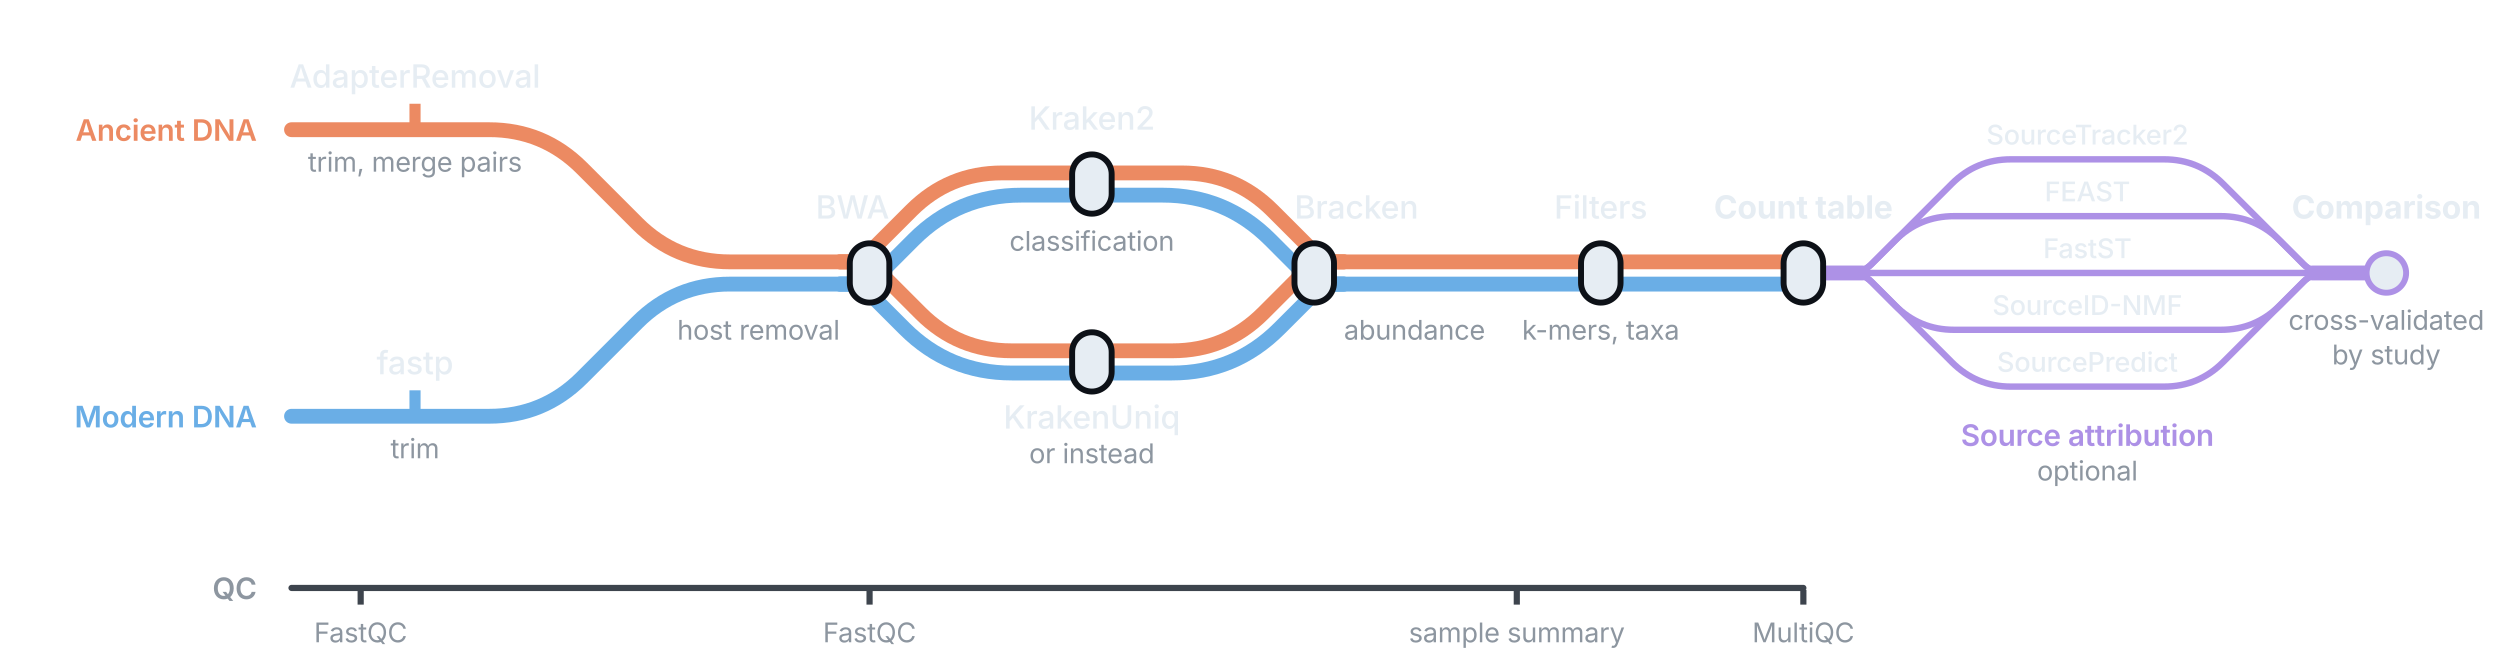
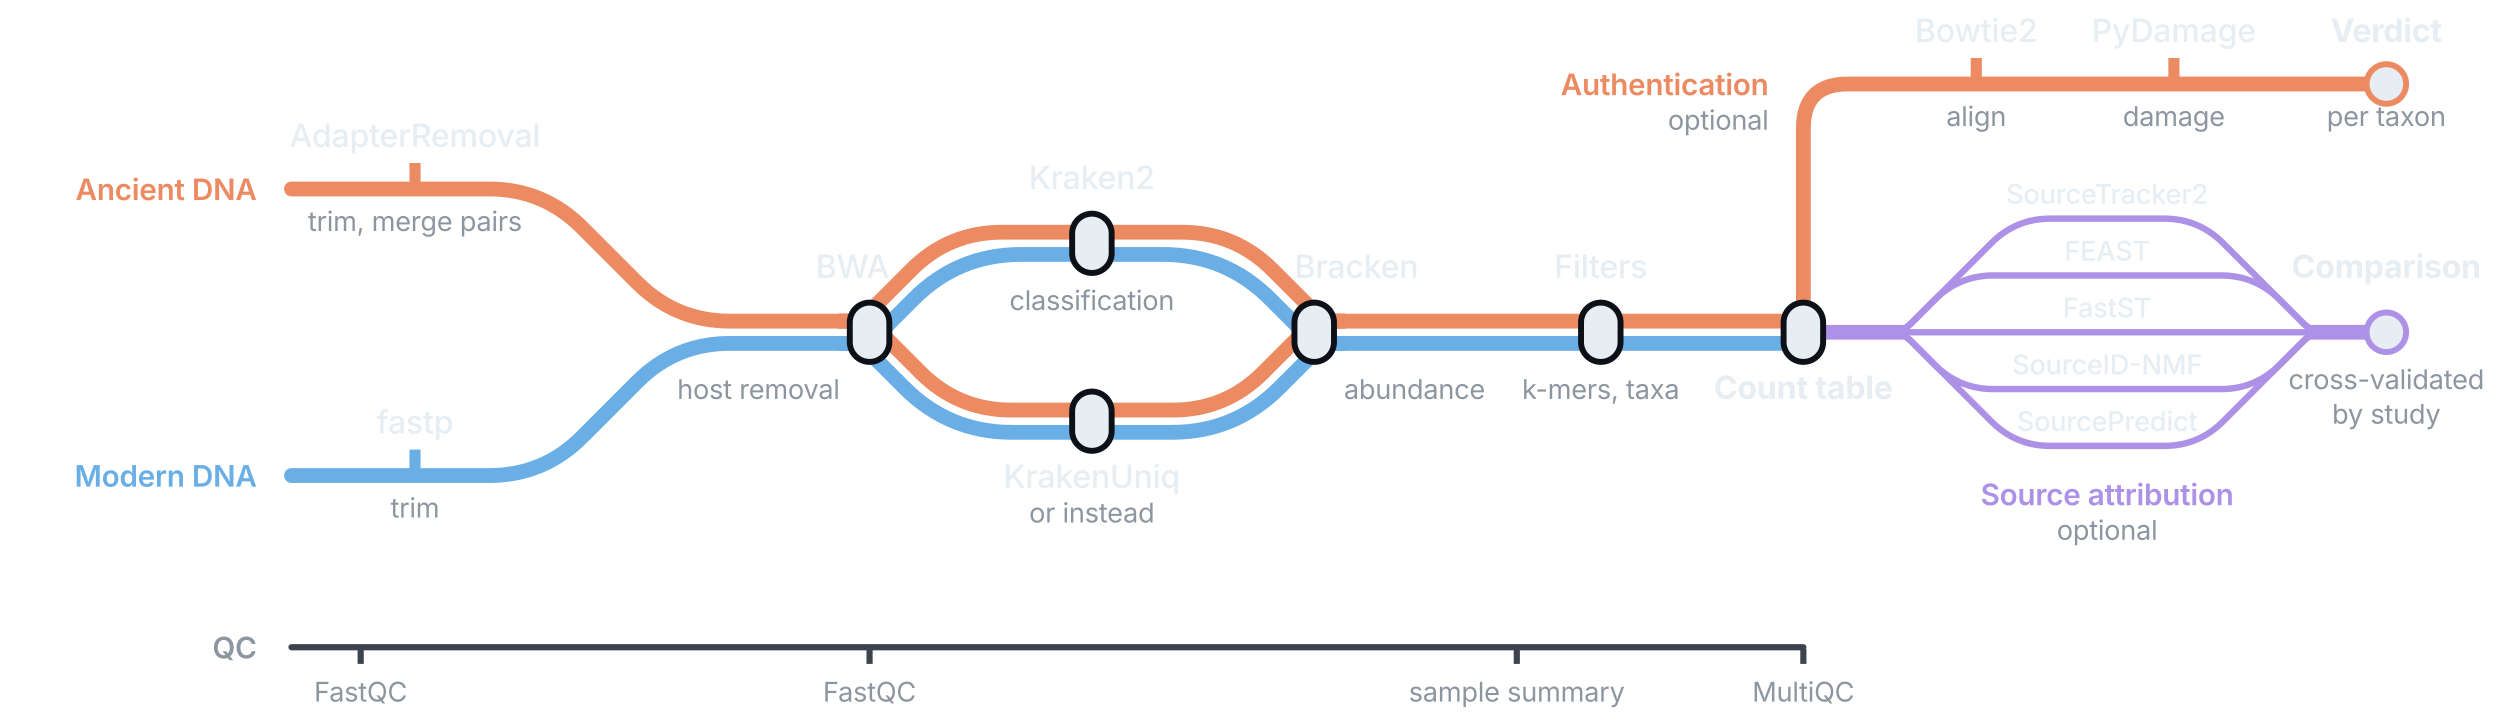
- <svg xmlns="http://www.w3.org/2000/svg" viewBox="0 0 1012 268" width="1012" height="268" font-family="Inter,ui-sans-serif,-apple-system,BlinkMacSystemFont,Segoe UI,Helvetica,Arial,sans-serif">
-   <path d="M118 238 H730" stroke="#3d444d" stroke-width="2.5" stroke-linecap="round" stroke-linejoin="round" fill="none" />
-   <text x="104.0" y="242.5" text-anchor="end" font-size="12" font-weight="600" letter-spacing="-0.1" fill="#8d96a0">QC</text>
-   <path d="M146 238.75 V244.75" stroke="#3d444d" stroke-width="2.5" fill="none" />
-   <text x="146.0" y="260.0" text-anchor="middle" font-size="11" font-weight="400" letter-spacing="-0.1" fill="#8d96a0">FastQC</text>
-   <path d="M352 238.75 V244.75" stroke="#3d444d" stroke-width="2.5" fill="none" />
-   <text x="352.0" y="260.0" text-anchor="middle" font-size="11" font-weight="400" letter-spacing="-0.1" fill="#8d96a0">FastQC</text>
-   <path d="M614 238.75 V244.75" stroke="#3d444d" stroke-width="2.5" fill="none" />
-   <text x="614.0" y="260.0" text-anchor="middle" font-size="11" font-weight="400" letter-spacing="-0.1" fill="#8d96a0">sample summary</text>
-   <path d="M730 238.75 V244.75" stroke="#3d444d" stroke-width="2.5" fill="none" />
-   <text x="730.0" y="260.0" text-anchor="middle" font-size="11" font-weight="400" letter-spacing="-0.1" fill="#8d96a0">MultiQC</text>
-   <path d="M744.00 110.50 L749.00 110.50 Q754.00 110.50 757.54 106.96 L790.10 74.40 Q800.00 64.50 814.00 64.50 L876.00 64.50 Q890.00 64.50 899.90 74.40 L932.46 106.96 Q936.00 110.50 941.00 110.50 L946.00 110.50" stroke="#ad91e6" stroke-width="2.6" stroke-linecap="round" stroke-linejoin="round" fill="none" />
-   <text x="845.0" y="58.5" text-anchor="middle" font-size="11" font-weight="500" letter-spacing="-0.1" fill="#e6edf3">SourceTracker2</text>
-   <path d="M744.00 110.50 L749.00 110.50 Q754.00 110.50 757.54 106.96 L767.10 97.40 Q777.00 87.50 791.00 87.50 L899.00 87.50 Q913.00 87.50 922.90 97.40 L932.46 106.96 Q936.00 110.50 941.00 110.50 L946.00 110.50" stroke="#ad91e6" stroke-width="2.6" stroke-linecap="round" stroke-linejoin="round" fill="none" />
-   <text x="845.0" y="81.5" text-anchor="middle" font-size="11" font-weight="500" letter-spacing="-0.1" fill="#e6edf3">FEAST</text>
-   <path d="M754 110.5 H936" stroke="#ad91e6" stroke-width="2.6" stroke-linecap="round" stroke-linejoin="round" fill="none" />
-   <text x="845.0" y="104.5" text-anchor="middle" font-size="11" font-weight="500" letter-spacing="-0.1" fill="#e6edf3">FastST</text>
-   <path d="M744.00 110.50 L749.00 110.50 Q754.00 110.50 757.54 114.04 L767.10 123.60 Q777.00 133.50 791.00 133.50 L899.00 133.50 Q913.00 133.50 922.90 123.60 L932.46 114.04 Q936.00 110.50 941.00 110.50 L946.00 110.50" stroke="#ad91e6" stroke-width="2.6" stroke-linecap="round" stroke-linejoin="round" fill="none" />
-   <text x="845.0" y="127.5" text-anchor="middle" font-size="11" font-weight="500" letter-spacing="-0.1" fill="#e6edf3">SourceID-NMF</text>
-   <path d="M744.00 110.50 L749.00 110.50 Q754.00 110.50 757.54 114.04 L790.10 146.60 Q800.00 156.50 814.00 156.50 L876.00 156.50 Q890.00 156.50 899.90 146.60 L932.46 114.04 Q936.00 110.50 941.00 110.50 L946.00 110.50" stroke="#ad91e6" stroke-width="2.6" stroke-linecap="round" stroke-linejoin="round" fill="none" />
-   <text x="845.0" y="150.5" text-anchor="middle" font-size="11" font-weight="500" letter-spacing="-0.1" fill="#e6edf3">SourcePredict</text>
-   <path d="M730 110.5 H754" stroke="#ad91e6" stroke-width="6" stroke-linecap="round" stroke-linejoin="round" fill="none" />
-   <path d="M936 110.5 H966" stroke="#ad91e6" stroke-width="6" stroke-linecap="round" stroke-linejoin="round" fill="none" />
-   <text x="845.0" y="180.5" text-anchor="middle" font-size="12" font-weight="600" letter-spacing="-0.1" fill="#ad91e6">Source attribution</text>
-   <text x="845.0" y="194.5" text-anchor="middle" font-size="11" font-weight="400" letter-spacing="-0.1" fill="#8d96a0">optional</text>
-   <path d="M118.00 52.50 L198.00 52.50 Q220.00 52.50 235.56 68.06 L257.94 90.44 Q273.50 106.00 295.50 106.00 L352.00 106.00" stroke="#ec8a62" stroke-width="6" stroke-linecap="round" stroke-linejoin="round" fill="none" />
-   <path d="M118.00 168.50 L198.00 168.50 Q220.00 168.50 235.56 152.94 L257.94 130.56 Q273.50 115.00 295.50 115.00 L352.00 115.00" stroke="#6aaee6" stroke-width="6" stroke-linecap="round" stroke-linejoin="round" fill="none" />
-   <path d="M340.00 106.00 L344.07 106.00 Q348.14 106.00 351.01 103.12 L368.93 85.20 Q384.14 70.00 405.64 70.00 L478.36 70.00 Q499.86 70.00 515.07 85.20 L532.99 103.12 Q535.86 106.00 539.93 106.00 L544.00 106.00" stroke="#ec8a62" stroke-width="6" stroke-linecap="round" stroke-linejoin="round" fill="none" />
-   <path d="M340.00 115.00 L345.93 115.00 Q351.86 115.00 356.06 110.81 L369.86 97.00 Q387.86 79.00 413.32 79.00 L470.68 79.00 Q496.14 79.00 514.14 97.00 L527.94 110.81 Q532.14 115.00 538.07 115.00 L544.00 115.00" stroke="#6aaee6" stroke-width="6" stroke-linecap="round" stroke-linejoin="round" fill="none" />
-   <path d="M340.00 106.00 L345.93 106.00 Q351.86 106.00 356.06 110.19 L372.66 126.80 Q387.86 142.00 409.36 142.00 L474.64 142.00 Q496.14 142.00 511.34 126.80 L527.94 110.19 Q532.14 106.00 538.07 106.00 L544.00 106.00" stroke="#ec8a62" stroke-width="6" stroke-linecap="round" stroke-linejoin="round" fill="none" />
-   <path d="M340.00 115.00 L344.07 115.00 Q348.14 115.00 351.01 117.88 L366.14 133.00 Q384.14 151.00 409.59 151.00 L474.41 151.00 Q499.86 151.00 517.86 133.00 L532.99 117.88 Q535.86 115.00 539.93 115.00 L544.00 115.00" stroke="#6aaee6" stroke-width="6" stroke-linecap="round" stroke-linejoin="round" fill="none" />
-   <path d="M532 106.0 H730" stroke="#ec8a62" stroke-width="6" stroke-linecap="round" stroke-linejoin="round" fill="none" />
-   <path d="M532 115.0 H730" stroke="#6aaee6" stroke-width="6" stroke-linecap="round" stroke-linejoin="round" fill="none" />
-   <text x="104.0" y="57.0" text-anchor="end" font-size="12" font-weight="600" letter-spacing="-0.1" fill="#ec8a62">Ancient DNA</text>
-   <text x="104.0" y="173.0" text-anchor="end" font-size="12" font-weight="600" letter-spacing="-0.1" fill="#6aaee6">Modern DNA</text>
-   <path d="M168 50.0 V42.0" stroke="#ec8a62" stroke-width="4.5" fill="none" />
-   <text x="168.0" y="35.5" text-anchor="middle" font-size="13" font-weight="500" letter-spacing="-0.1" fill="#e6edf3">AdapterRemoval</text>
-   <text x="168.0" y="69.5" text-anchor="middle" font-size="11" font-weight="400" letter-spacing="-0.1" fill="#8d96a0">trim, merge pairs</text>
-   <path d="M168 166.0 V158.0" stroke="#6aaee6" stroke-width="4.5" fill="none" />
-   <text x="168.0" y="151.5" text-anchor="middle" font-size="13" font-weight="500" letter-spacing="-0.1" fill="#e6edf3">fastp</text>
-   <text x="168.0" y="185.5" text-anchor="middle" font-size="11" font-weight="400" letter-spacing="-0.1" fill="#8d96a0">trim</text>
-   <rect x="344" y="98.50" width="16" height="24" rx="8" fill="#e6edf3" stroke="#0d1117" stroke-width="2.4" />
-   <text x="360.0" y="88.5" text-anchor="end" font-size="13" font-weight="500" letter-spacing="-0.1" fill="#e6edf3">BWA</text>
-   <text x="340.0" y="137.5" text-anchor="end" font-size="11" font-weight="400" letter-spacing="-0.1" fill="#8d96a0">host removal</text>
-   <rect x="524" y="98.50" width="16" height="24" rx="8" fill="#e6edf3" stroke="#0d1117" stroke-width="2.4" />
-   <text x="524.0" y="88.5" text-anchor="start" font-size="13" font-weight="500" letter-spacing="-0.1" fill="#e6edf3">Bracken</text>
-   <text x="544.0" y="137.5" text-anchor="start" font-size="11" font-weight="400" letter-spacing="-0.1" fill="#8d96a0">abundance</text>
-   <rect x="640" y="98.50" width="16" height="24" rx="8" fill="#e6edf3" stroke="#0d1117" stroke-width="2.4" />
-   <text x="648.0" y="88.5" text-anchor="middle" font-size="13" font-weight="500" letter-spacing="-0.1" fill="#e6edf3">Filters</text>
-   <text x="648.0" y="137.5" text-anchor="middle" font-size="11" font-weight="400" letter-spacing="-0.1" fill="#8d96a0">k-mers, taxa</text>
-   <rect x="434" y="62.50" width="16" height="24" rx="8" fill="#e6edf3" stroke="#0d1117" stroke-width="2.4" />
-   <text x="442.0" y="52.5" text-anchor="middle" font-size="13" font-weight="500" letter-spacing="-0.1" fill="#e6edf3">Kraken2</text>
-   <text x="442.0" y="101.5" text-anchor="middle" font-size="11" font-weight="400" letter-spacing="-0.1" fill="#8d96a0">classification</text>
-   <rect x="434" y="134.50" width="16" height="24" rx="8" fill="#e6edf3" stroke="#0d1117" stroke-width="2.4" />
-   <text x="442.0" y="173.5" text-anchor="middle" font-size="13" font-weight="500" letter-spacing="-0.1" fill="#e6edf3">KrakenUniq</text>
-   <text x="442.0" y="187.5" text-anchor="middle" font-size="11" font-weight="400" letter-spacing="-0.1" fill="#8d96a0">or instead</text>
-   <rect x="722" y="98.50" width="16" height="24" rx="8" fill="#e6edf3" stroke="#0d1117" stroke-width="2.4" />
-   <text x="730.0" y="88.5" text-anchor="middle" font-size="13" font-weight="650" letter-spacing="-0.1" fill="#e6edf3">Count table</text>
-   <rect x="958" y="102.5" width="16" height="16" rx="8" fill="#e6edf3" stroke="#ad91e6" stroke-width="2.4" />
-   <text x="966.0" y="88.5" text-anchor="middle" font-size="13" font-weight="650" letter-spacing="-0.1" fill="#e6edf3">Comparison</text>
-   <text x="966.0" y="133.5" text-anchor="middle" font-size="11" font-weight="400" letter-spacing="-0.1" fill="#8d96a0">cross-validated</text>
-   <text x="966.0" y="147.5" text-anchor="middle" font-size="11" font-weight="400" letter-spacing="-0.1" fill="#8d96a0">by study</text>
+ <svg xmlns="http://www.w3.org/2000/svg" viewBox="0 0 1012 292" width="1012" height="292" font-family="Inter,ui-sans-serif,-apple-system,BlinkMacSystemFont,Segoe UI,Helvetica,Arial,sans-serif">
+   <path d="M118 262 H730" stroke="#3d444d" stroke-width="2.5" stroke-linecap="round" stroke-linejoin="round" fill="none" />
+   <text x="104.0" y="266.5" text-anchor="end" font-size="12" font-weight="600" letter-spacing="-0.1" fill="#8d96a0">QC</text>
+   <path d="M146 262.75 V268.75" stroke="#3d444d" stroke-width="2.5" fill="none" />
+   <text x="146.0" y="284.0" text-anchor="middle" font-size="11" font-weight="400" letter-spacing="-0.1" fill="#8d96a0">FastQC</text>
+   <path d="M352 262.75 V268.75" stroke="#3d444d" stroke-width="2.5" fill="none" />
+   <text x="352.0" y="284.0" text-anchor="middle" font-size="11" font-weight="400" letter-spacing="-0.1" fill="#8d96a0">FastQC</text>
+   <path d="M614 262.75 V268.75" stroke="#3d444d" stroke-width="2.5" fill="none" />
+   <text x="614.0" y="284.0" text-anchor="middle" font-size="11" font-weight="400" letter-spacing="-0.1" fill="#8d96a0">sample summary</text>
+   <path d="M730 262.75 V268.75" stroke="#3d444d" stroke-width="2.5" fill="none" />
+   <text x="730.0" y="284.0" text-anchor="middle" font-size="11" font-weight="400" letter-spacing="-0.1" fill="#8d96a0">MultiQC</text>
+   <path d="M760.00 134.50 L765.00 134.50 Q770.00 134.50 773.54 130.96 L806.10 98.40 Q816.00 88.50 830.00 88.50 L876.00 88.50 Q890.00 88.50 899.90 98.40 L932.46 130.96 Q936.00 134.50 941.00 134.50 L946.00 134.50" stroke="#ad91e6" stroke-width="2.6" stroke-linecap="round" stroke-linejoin="round" fill="none" />
+   <text x="853.0" y="82.5" text-anchor="middle" font-size="11" font-weight="500" letter-spacing="-0.1" fill="#e6edf3">SourceTracker2</text>
+   <path d="M760.00 134.50 L765.00 134.50 Q770.00 134.50 773.54 130.96 L783.10 121.40 Q793.00 111.50 807.00 111.50 L899.00 111.50 Q913.00 111.50 922.90 121.40 L932.46 130.96 Q936.00 134.50 941.00 134.50 L946.00 134.50" stroke="#ad91e6" stroke-width="2.6" stroke-linecap="round" stroke-linejoin="round" fill="none" />
+   <text x="853.0" y="105.5" text-anchor="middle" font-size="11" font-weight="500" letter-spacing="-0.1" fill="#e6edf3">FEAST</text>
+   <path d="M770 134.5 H936" stroke="#ad91e6" stroke-width="2.6" stroke-linecap="round" stroke-linejoin="round" fill="none" />
+   <text x="853.0" y="128.5" text-anchor="middle" font-size="11" font-weight="500" letter-spacing="-0.1" fill="#e6edf3">FastST</text>
+   <path d="M760.00 134.50 L765.00 134.50 Q770.00 134.50 773.54 138.04 L783.10 147.60 Q793.00 157.50 807.00 157.50 L899.00 157.50 Q913.00 157.50 922.90 147.60 L932.46 138.04 Q936.00 134.50 941.00 134.50 L946.00 134.50" stroke="#ad91e6" stroke-width="2.6" stroke-linecap="round" stroke-linejoin="round" fill="none" />
+   <text x="853.0" y="151.5" text-anchor="middle" font-size="11" font-weight="500" letter-spacing="-0.1" fill="#e6edf3">SourceID-NMF</text>
+   <path d="M760.00 134.50 L765.00 134.50 Q770.00 134.50 773.54 138.04 L806.10 170.60 Q816.00 180.50 830.00 180.50 L876.00 180.50 Q890.00 180.50 899.90 170.60 L932.46 138.04 Q936.00 134.50 941.00 134.50 L946.00 134.50" stroke="#ad91e6" stroke-width="2.6" stroke-linecap="round" stroke-linejoin="round" fill="none" />
+   <text x="853.0" y="174.5" text-anchor="middle" font-size="11" font-weight="500" letter-spacing="-0.1" fill="#e6edf3">SourcePredict</text>
+   <path d="M730 134.5 H770" stroke="#ad91e6" stroke-width="6" stroke-linecap="round" stroke-linejoin="round" fill="none" />
+   <path d="M936 134.5 H966" stroke="#ad91e6" stroke-width="6" stroke-linecap="round" stroke-linejoin="round" fill="none" />
+   <text x="853.0" y="204.5" text-anchor="middle" font-size="12" font-weight="600" letter-spacing="-0.1" fill="#ad91e6">Source attribution</text>
+   <text x="853.0" y="218.5" text-anchor="middle" font-size="11" font-weight="400" letter-spacing="-0.1" fill="#8d96a0">optional</text>
+   <path d="M730.00 134.50 L730.00 52.00 Q730.00 34.00 748.00 34.00 L966.00 34.00" stroke="#ec8a62" stroke-width="6" stroke-linecap="round" stroke-linejoin="round" fill="none" />
+   <text x="716.0" y="38.5" text-anchor="end" font-size="12" font-weight="600" letter-spacing="-0.1" fill="#ec8a62">Authentication</text>
+   <text x="716.0" y="52.5" text-anchor="end" font-size="11" font-weight="400" letter-spacing="-0.1" fill="#8d96a0">optional</text>
+   <path d="M800 31.5 V23.5" stroke="#ec8a62" stroke-width="4.5" fill="none" />
+   <text x="800.0" y="17.0" text-anchor="middle" font-size="13" font-weight="500" letter-spacing="-0.1" fill="#e6edf3">Bowtie2</text>
+   <text x="800.0" y="51.0" text-anchor="middle" font-size="11" font-weight="400" letter-spacing="-0.1" fill="#8d96a0">align</text>
+   <path d="M880 31.5 V23.5" stroke="#ec8a62" stroke-width="4.5" fill="none" />
+   <text x="880.0" y="17.0" text-anchor="middle" font-size="13" font-weight="500" letter-spacing="-0.1" fill="#e6edf3">PyDamage</text>
+   <text x="880.0" y="51.0" text-anchor="middle" font-size="11" font-weight="400" letter-spacing="-0.1" fill="#8d96a0">damage</text>
+   <path d="M118.00 76.50 L198.00 76.50 Q220.00 76.50 235.56 92.06 L257.94 114.44 Q273.50 130.00 295.50 130.00 L352.00 130.00" stroke="#ec8a62" stroke-width="6" stroke-linecap="round" stroke-linejoin="round" fill="none" />
+   <path d="M118.00 192.50 L198.00 192.50 Q220.00 192.50 235.56 176.94 L257.94 154.56 Q273.50 139.00 295.50 139.00 L352.00 139.00" stroke="#6aaee6" stroke-width="6" stroke-linecap="round" stroke-linejoin="round" fill="none" />
+   <path d="M340.00 130.00 L344.07 130.00 Q348.14 130.00 351.01 127.12 L368.93 109.20 Q384.14 94.00 405.64 94.00 L478.36 94.00 Q499.86 94.00 515.07 109.20 L532.99 127.12 Q535.86 130.00 539.93 130.00 L544.00 130.00" stroke="#ec8a62" stroke-width="6" stroke-linecap="round" stroke-linejoin="round" fill="none" />
+   <path d="M340.00 139.00 L345.93 139.00 Q351.86 139.00 356.06 134.81 L369.86 121.00 Q387.86 103.00 413.32 103.00 L470.68 103.00 Q496.14 103.00 514.14 121.00 L527.94 134.81 Q532.14 139.00 538.07 139.00 L544.00 139.00" stroke="#6aaee6" stroke-width="6" stroke-linecap="round" stroke-linejoin="round" fill="none" />
+   <path d="M340.00 130.00 L345.93 130.00 Q351.86 130.00 356.06 134.19 L372.66 150.80 Q387.86 166.00 409.36 166.00 L474.64 166.00 Q496.14 166.00 511.34 150.80 L527.94 134.19 Q532.14 130.00 538.07 130.00 L544.00 130.00" stroke="#ec8a62" stroke-width="6" stroke-linecap="round" stroke-linejoin="round" fill="none" />
+   <path d="M340.00 139.00 L344.07 139.00 Q348.14 139.00 351.01 141.88 L366.14 157.00 Q384.14 175.00 409.59 175.00 L474.41 175.00 Q499.86 175.00 517.86 157.00 L532.99 141.88 Q535.86 139.00 539.93 139.00 L544.00 139.00" stroke="#6aaee6" stroke-width="6" stroke-linecap="round" stroke-linejoin="round" fill="none" />
+   <path d="M532 130.0 H730" stroke="#ec8a62" stroke-width="6" stroke-linecap="round" stroke-linejoin="round" fill="none" />
+   <path d="M532 139.0 H730" stroke="#6aaee6" stroke-width="6" stroke-linecap="round" stroke-linejoin="round" fill="none" />
+   <text x="104.0" y="81.0" text-anchor="end" font-size="12" font-weight="600" letter-spacing="-0.1" fill="#ec8a62">Ancient DNA</text>
+   <text x="104.0" y="197.0" text-anchor="end" font-size="12" font-weight="600" letter-spacing="-0.1" fill="#6aaee6">Modern DNA</text>
+   <path d="M168 74.0 V66.0" stroke="#ec8a62" stroke-width="4.5" fill="none" />
+   <text x="168.0" y="59.5" text-anchor="middle" font-size="13" font-weight="500" letter-spacing="-0.1" fill="#e6edf3">AdapterRemoval</text>
+   <text x="168.0" y="93.5" text-anchor="middle" font-size="11" font-weight="400" letter-spacing="-0.1" fill="#8d96a0">trim, merge pairs</text>
+   <path d="M168 190.0 V182.0" stroke="#6aaee6" stroke-width="4.5" fill="none" />
+   <text x="168.0" y="175.5" text-anchor="middle" font-size="13" font-weight="500" letter-spacing="-0.1" fill="#e6edf3">fastp</text>
+   <text x="168.0" y="209.5" text-anchor="middle" font-size="11" font-weight="400" letter-spacing="-0.1" fill="#8d96a0">trim</text>
+   <rect x="344" y="122.50" width="16" height="24" rx="8" fill="#e6edf3" stroke="#0d1117" stroke-width="2.4" />
+   <text x="360.0" y="112.5" text-anchor="end" font-size="13" font-weight="500" letter-spacing="-0.1" fill="#e6edf3">BWA</text>
+   <text x="340.0" y="161.5" text-anchor="end" font-size="11" font-weight="400" letter-spacing="-0.1" fill="#8d96a0">host removal</text>
+   <rect x="524" y="122.50" width="16" height="24" rx="8" fill="#e6edf3" stroke="#0d1117" stroke-width="2.4" />
+   <text x="524.0" y="112.5" text-anchor="start" font-size="13" font-weight="500" letter-spacing="-0.1" fill="#e6edf3">Bracken</text>
+   <text x="544.0" y="161.5" text-anchor="start" font-size="11" font-weight="400" letter-spacing="-0.1" fill="#8d96a0">abundance</text>
+   <rect x="640" y="122.50" width="16" height="24" rx="8" fill="#e6edf3" stroke="#0d1117" stroke-width="2.4" />
+   <text x="648.0" y="112.5" text-anchor="middle" font-size="13" font-weight="500" letter-spacing="-0.1" fill="#e6edf3">Filters</text>
+   <text x="648.0" y="161.5" text-anchor="middle" font-size="11" font-weight="400" letter-spacing="-0.1" fill="#8d96a0">k-mers, taxa</text>
+   <rect x="434" y="86.50" width="16" height="24" rx="8" fill="#e6edf3" stroke="#0d1117" stroke-width="2.4" />
+   <text x="442.0" y="76.5" text-anchor="middle" font-size="13" font-weight="500" letter-spacing="-0.1" fill="#e6edf3">Kraken2</text>
+   <text x="442.0" y="125.5" text-anchor="middle" font-size="11" font-weight="400" letter-spacing="-0.1" fill="#8d96a0">classification</text>
+   <rect x="434" y="158.50" width="16" height="24" rx="8" fill="#e6edf3" stroke="#0d1117" stroke-width="2.4" />
+   <text x="442.0" y="197.5" text-anchor="middle" font-size="13" font-weight="500" letter-spacing="-0.1" fill="#e6edf3">KrakenUniq</text>
+   <text x="442.0" y="211.5" text-anchor="middle" font-size="11" font-weight="400" letter-spacing="-0.1" fill="#8d96a0">or instead</text>
+   <rect x="722" y="122.50" width="16" height="24" rx="8" fill="#e6edf3" stroke="#0d1117" stroke-width="2.4" />
+   <text x="730.0" y="161.5" text-anchor="middle" font-size="13" font-weight="650" letter-spacing="-0.1" fill="#e6edf3">Count table</text>
+   <rect x="958" y="26" width="16" height="16" rx="8" fill="#e6edf3" stroke="#ec8a62" stroke-width="2.4" />
+   <text x="966.0" y="17.0" text-anchor="middle" font-size="13" font-weight="650" letter-spacing="-0.1" fill="#e6edf3">Verdict</text>
+   <text x="966.0" y="51.0" text-anchor="middle" font-size="11" font-weight="400" letter-spacing="-0.1" fill="#8d96a0">per taxon</text>
+   <rect x="958" y="126.5" width="16" height="16" rx="8" fill="#e6edf3" stroke="#ad91e6" stroke-width="2.4" />
+   <text x="966.0" y="112.5" text-anchor="middle" font-size="13" font-weight="650" letter-spacing="-0.1" fill="#e6edf3">Comparison</text>
+   <text x="966.0" y="157.5" text-anchor="middle" font-size="11" font-weight="400" letter-spacing="-0.1" fill="#8d96a0">cross-validated</text>
+   <text x="966.0" y="171.5" text-anchor="middle" font-size="11" font-weight="400" letter-spacing="-0.1" fill="#8d96a0">by study</text>
</svg>
